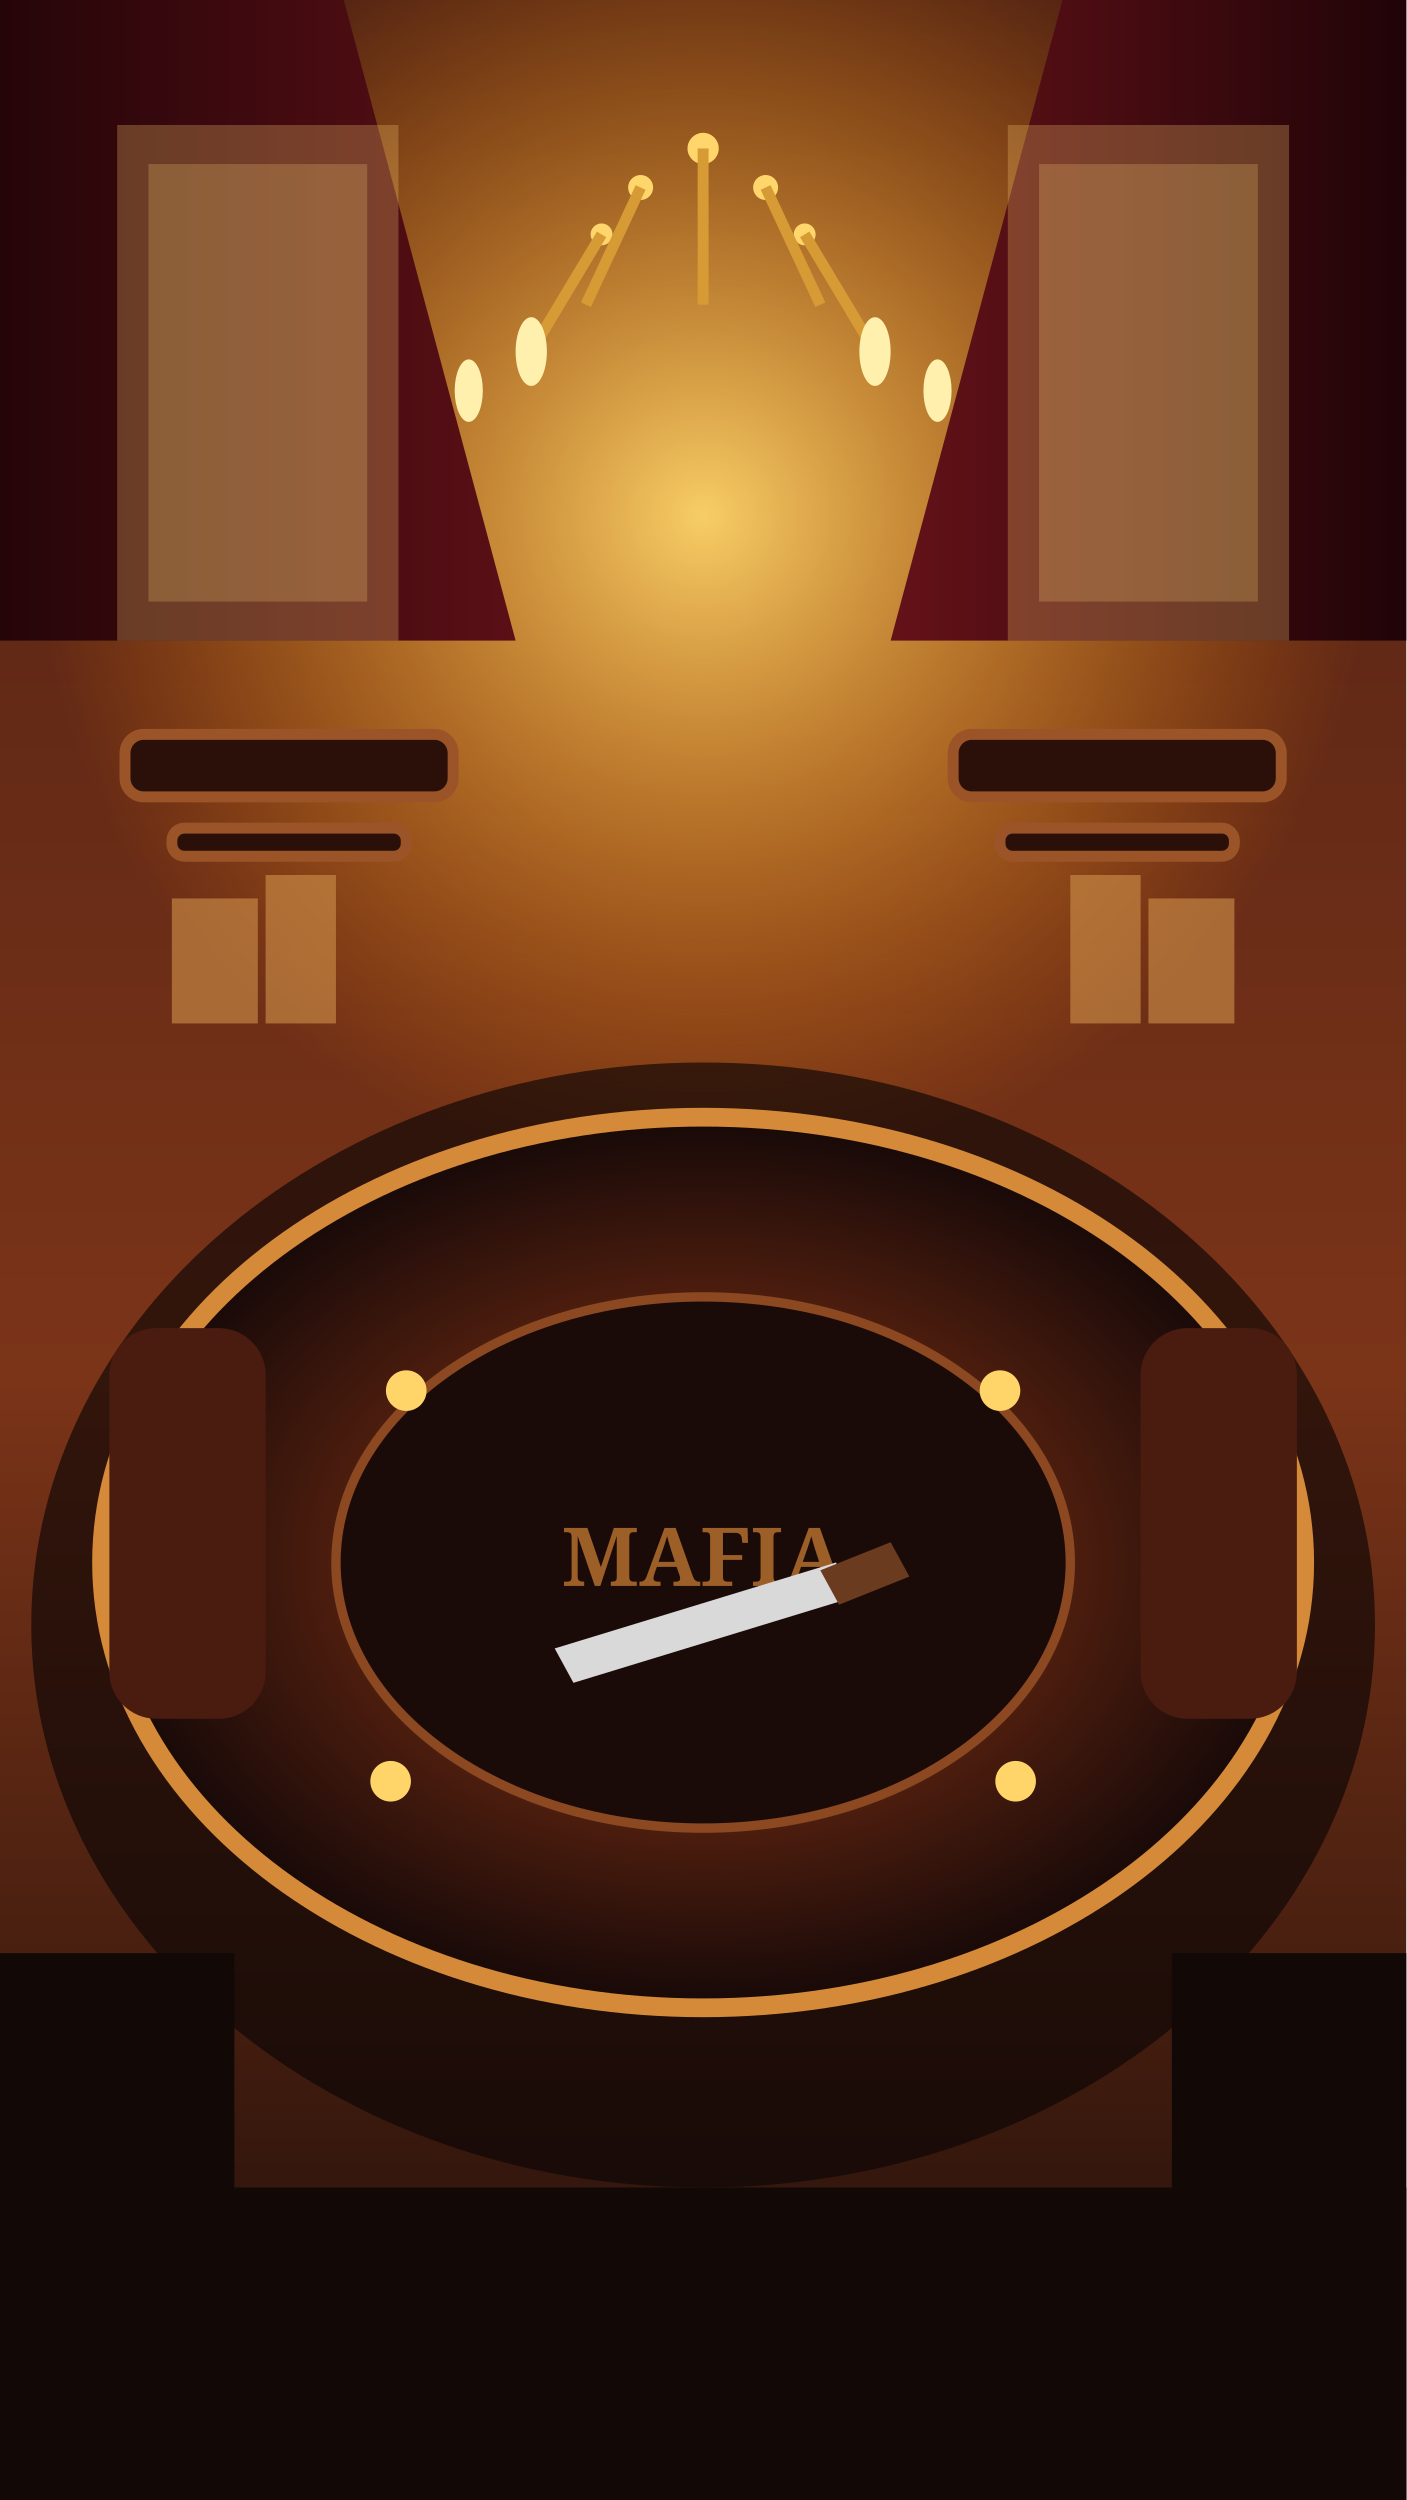
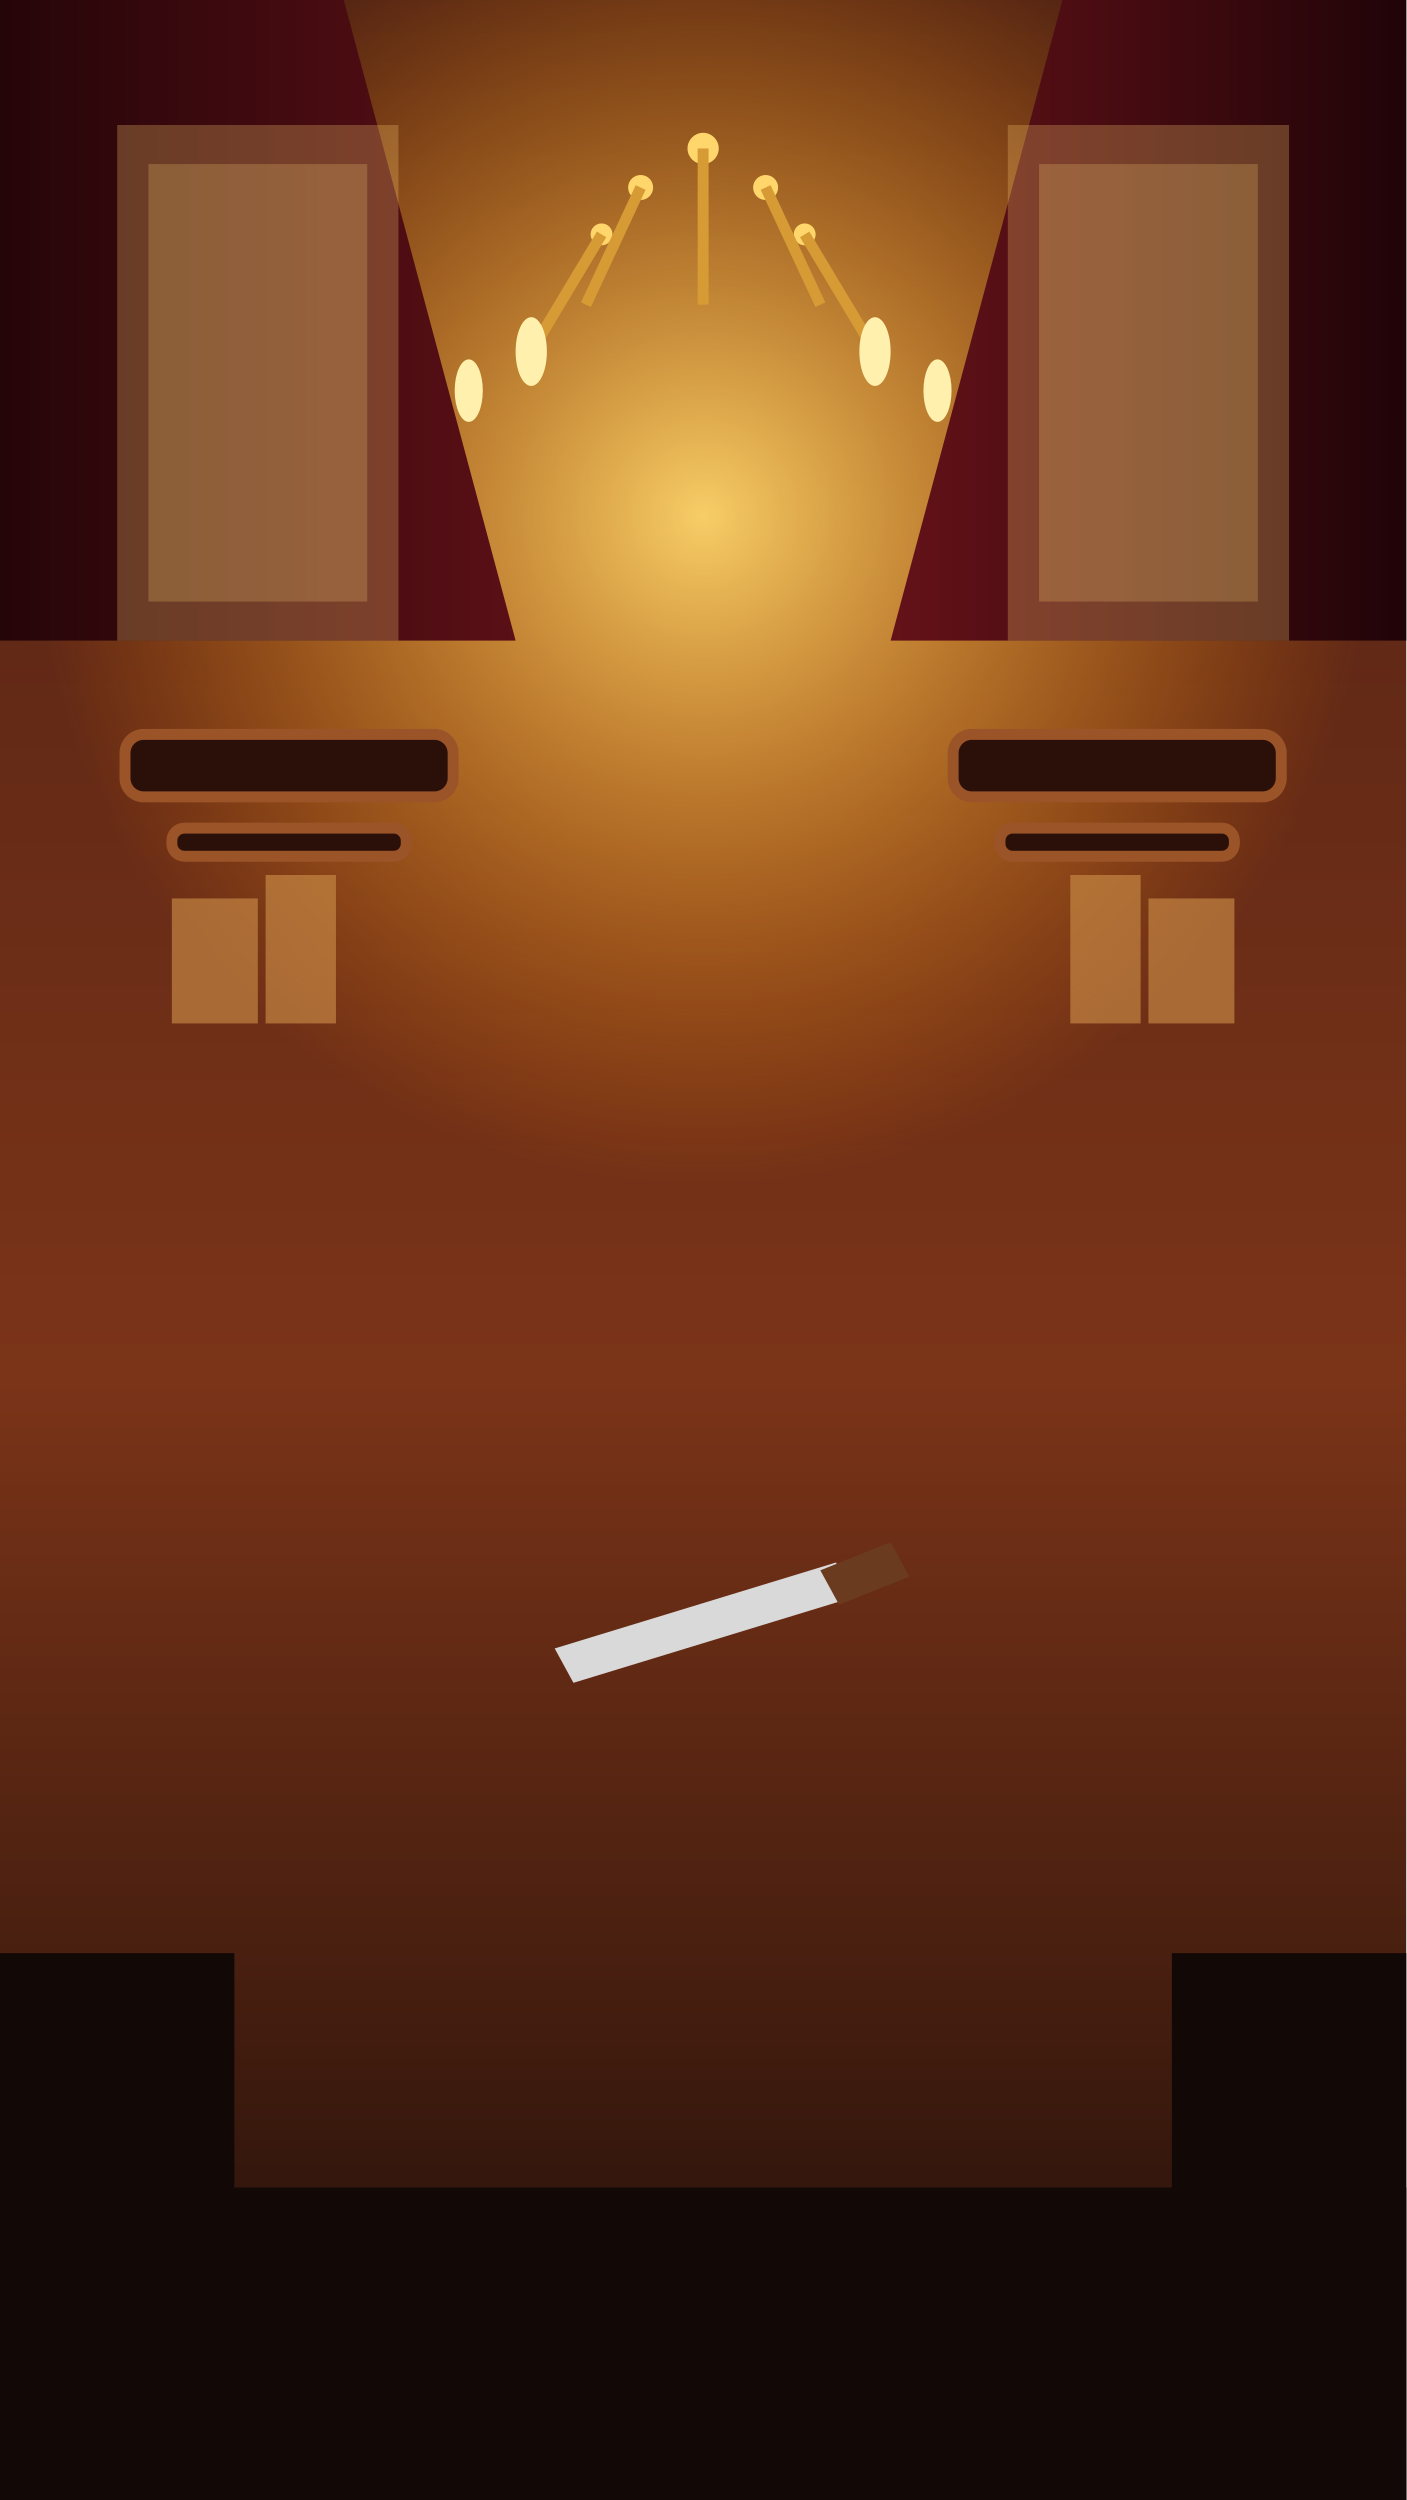
<svg xmlns="http://www.w3.org/2000/svg" viewBox="0 0 900 1600" preserveAspectRatio="xMidYMid slice">
  <defs>
    <linearGradient id="wall" x2="0" y2="1">
      <stop stop-color="#4b1f14" />
      <stop offset=".55" stop-color="#7b3418" />
      <stop offset="1" stop-color="#180b08" />
    </linearGradient>
    <radialGradient id="glow">
      <stop stop-color="#ffd66b" stop-opacity=".95" />
      <stop offset="1" stop-color="#ff8a00" stop-opacity="0" />
    </radialGradient>
    <radialGradient id="table">
      <stop stop-color="#b65a20" />
      <stop offset=".55" stop-color="#54200f" />
      <stop offset="1" stop-color="#170908" />
    </radialGradient>
    <linearGradient id="curtain" x2="1">
      <stop stop-color="#260509" />
      <stop offset=".55" stop-color="#74151c" />
      <stop offset="1" stop-color="#210408" />
    </linearGradient>
  </defs>
  <rect width="900" height="1600" fill="url(#wall)" />
  <circle cx="450" cy="330" r="430" fill="url(#glow)" />
  <path d="M0 0h220l110 410H0zM900 0H680L570 410h330z" fill="url(#curtain)" />
  <path d="M75 80h180v330H75zM645 80h180v330H645z" fill="#f7c66a" opacity=".28" />
  <path d="M95 105h140v280H95zM665 105h140v280H665z" fill="#ffd77a" opacity=".22" />
  <g fill="#ffd66b">
    <circle cx="450" cy="95" r="10" />
    <circle cx="410" cy="120" r="8" />
    <circle cx="490" cy="120" r="8" />
    <circle cx="385" cy="150" r="7" />
    <circle cx="515" cy="150" r="7" />
  </g>
  <path d="M450 95v100M410 120l-35 75M490 120l35 75M385 150l-45 75M515 150l45 75" stroke="#d79b35" stroke-width="7" />
  <g fill="#fff0ad">
    <ellipse cx="340" cy="225" rx="10" ry="22" />
    <ellipse cx="560" cy="225" rx="10" ry="22" />
    <ellipse cx="300" cy="250" rx="9" ry="20" />
    <ellipse cx="600" cy="250" rx="9" ry="20" />
  </g>
  <g fill="#2b1009" stroke="#9b5428" stroke-width="7">
    <rect x="80" y="470" width="210" height="40" rx="12" />
    <rect x="610" y="470" width="210" height="40" rx="12" />
    <rect x="110" y="530" width="150" height="18" rx="8" />
    <rect x="640" y="530" width="150" height="18" rx="8" />
  </g>
  <g fill="#c98b45" opacity=".65">
    <rect x="110" y="575" width="55" height="80" />
    <rect x="170" y="560" width="45" height="95" />
    <rect x="685" y="560" width="45" height="95" />
    <rect x="735" y="575" width="55" height="80" />
  </g>
-   <ellipse cx="450" cy="1040" rx="430" ry="360" fill="#0a0504" opacity=".65" />
-   <ellipse cx="450" cy="1000" rx="385" ry="285" fill="url(#table)" stroke="#d58a39" stroke-width="12" />
-   <ellipse cx="450" cy="1000" rx="235" ry="170" fill="#1b0b08" stroke="#8c4820" stroke-width="6" />
-   <text x="450" y="1015" text-anchor="middle" font-family="serif" font-size="52" font-weight="900" fill="#c77b32" opacity=".75">MAFIA</text>
  <path d="M355 1055l180 -55 12 22-180 55z" fill="#d9d9d9" />
  <path d="M525 1005l45-18 12 22-45 18z" fill="#6b3b20" />
-   <g fill="#ffd56a">
-     <circle cx="260" cy="890" r="13" />
-     <circle cx="640" cy="890" r="13" />
-     <circle cx="250" cy="1140" r="13" />
-     <circle cx="650" cy="1140" r="13" />
-   </g>
-   <g fill="#4a1c10">
-     <rect x="70" y="850" width="100" height="250" rx="30" />
-     <rect x="730" y="850" width="100" height="250" rx="30" />
-   </g>
  <g fill="#120806">
    <path d="M0 1400h900v200H0z" />
    <path d="M0 1250h150v350H0zM750 1250h150v350H750z" />
  </g>
</svg>
